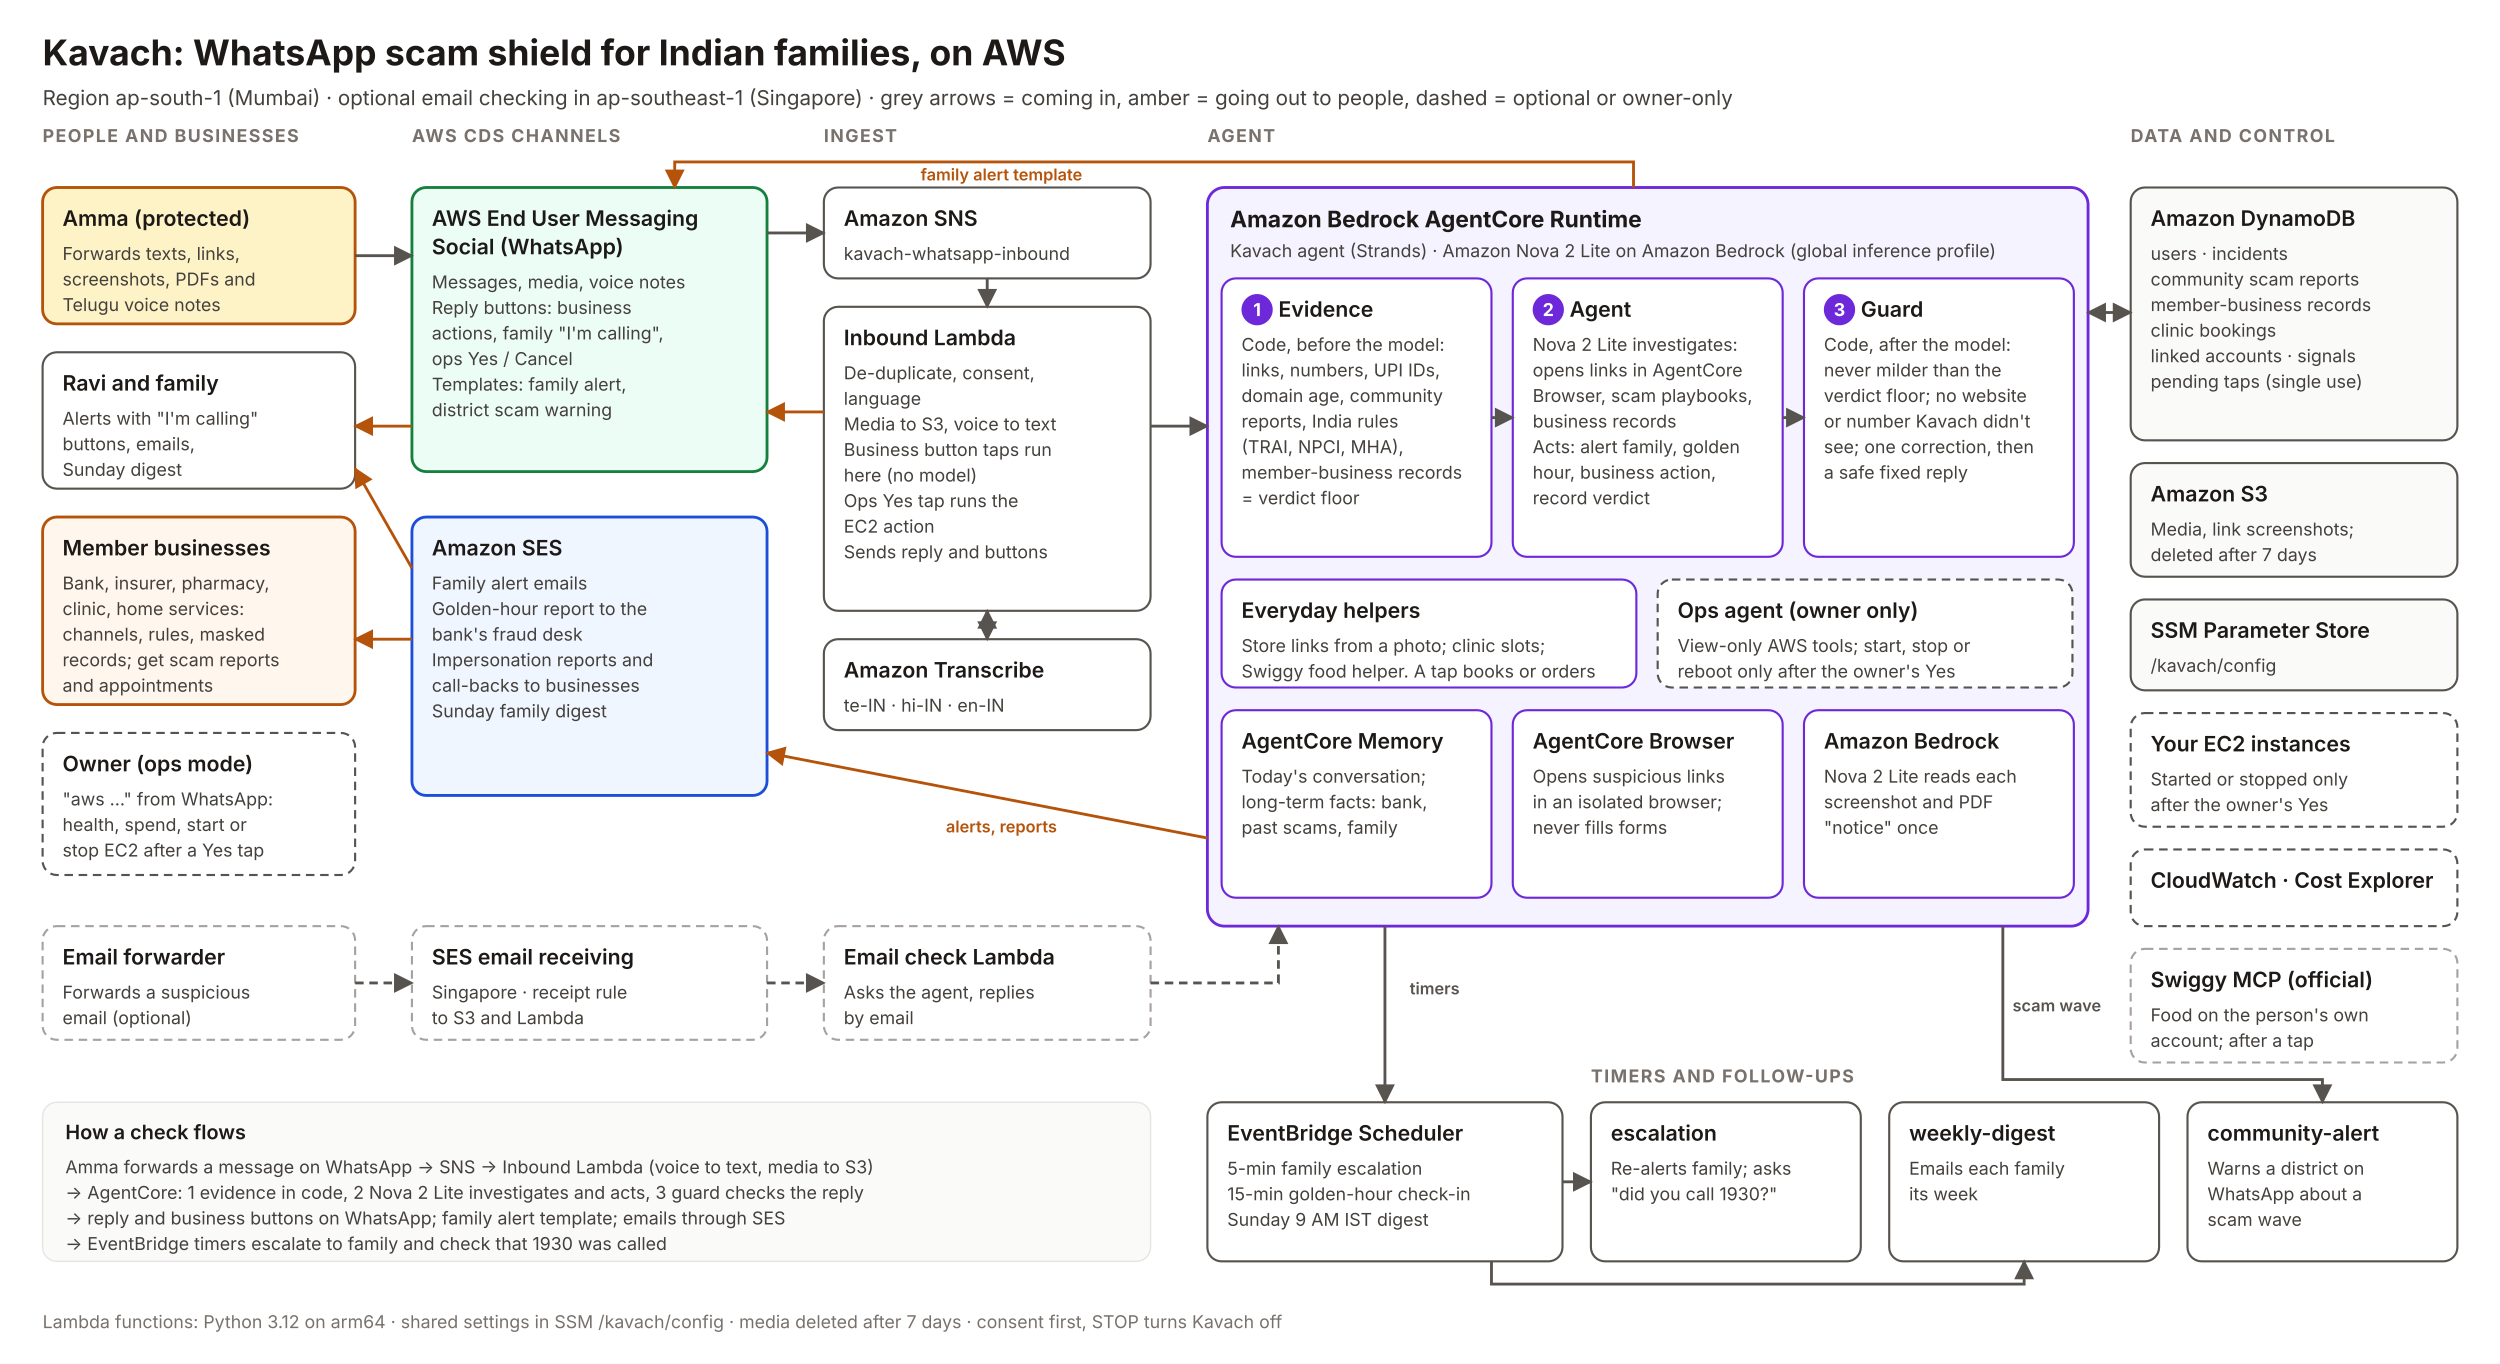
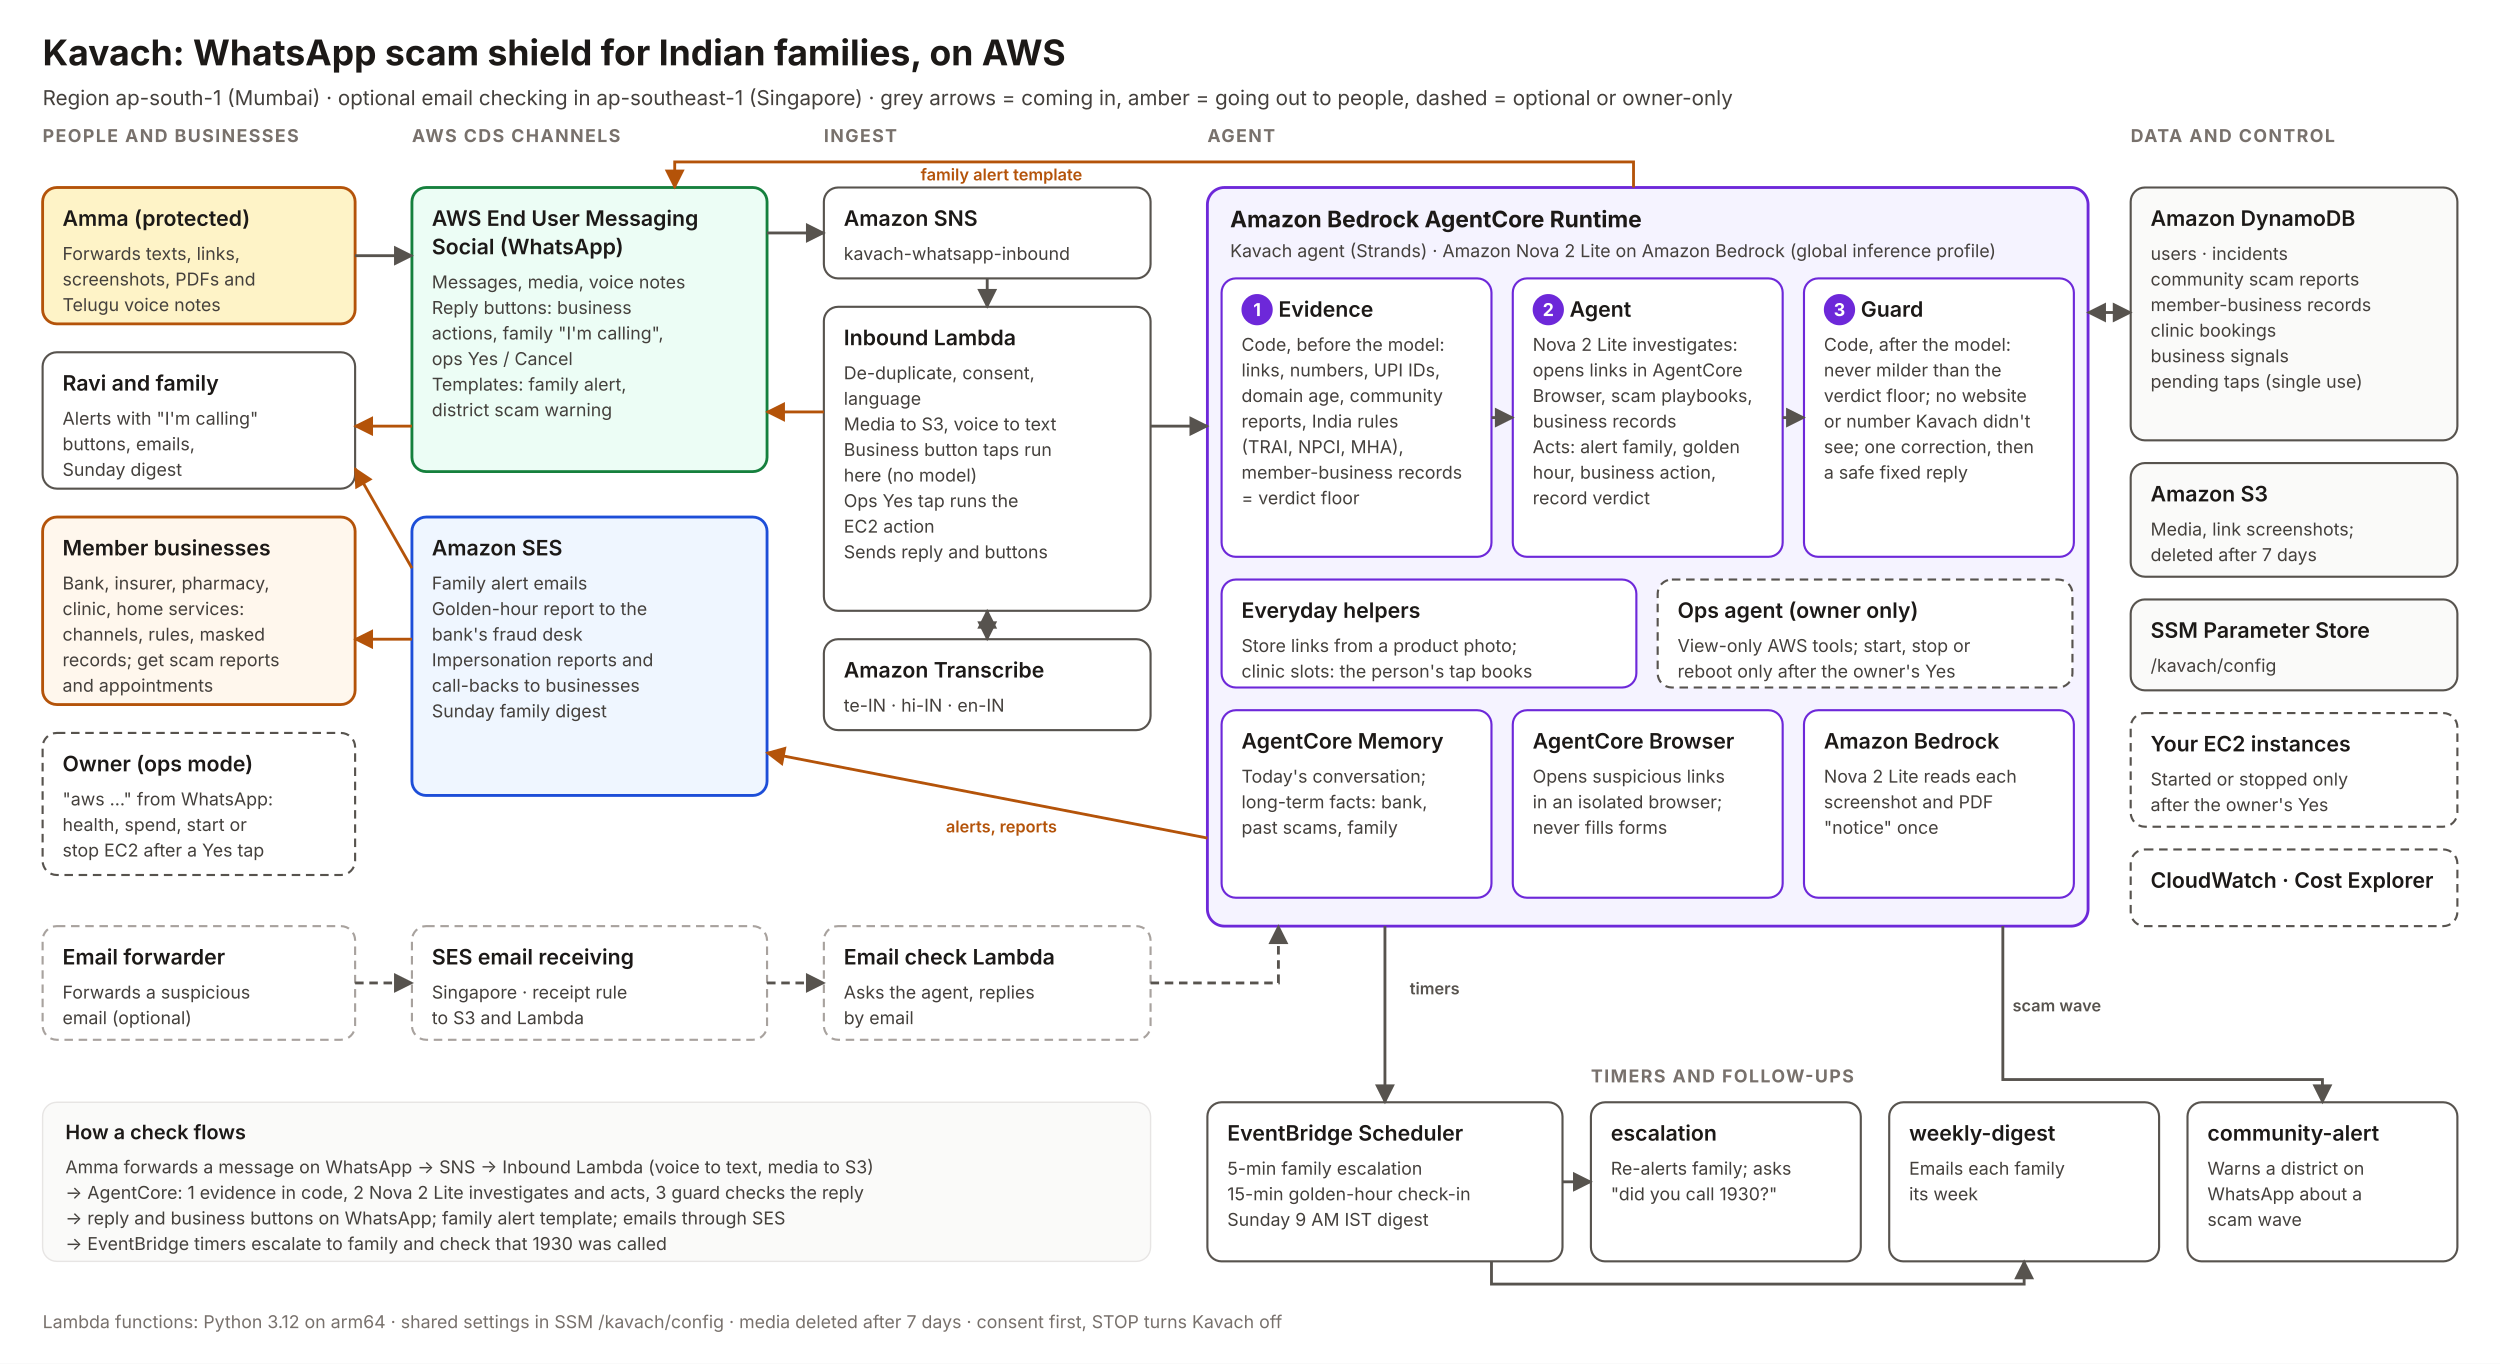
<svg xmlns="http://www.w3.org/2000/svg" viewBox="0 0 1760 960" width="1760" height="960" font-family="Inter, 'Segoe UI', 'DejaVu Sans', Arial, Helvetica, sans-serif">
  <defs>
    <marker id="arrow" viewBox="0 0 10 10" refX="9" refY="5" markerWidth="7" markerHeight="7" orient="auto-start-reverse">
      <path d="M0 0L10 5L0 10z" fill="#57534e" />
    </marker>
    <marker id="arrow-out" viewBox="0 0 10 10" refX="9" refY="5" markerWidth="7" markerHeight="7" orient="auto-start-reverse">
      <path d="M0 0L10 5L0 10z" fill="#b45309" />
    </marker>
  </defs>
  <rect width="1760" height="960" fill="#ffffff" />
  <text x="30" y="46" font-size="25" font-weight="700" fill="#1c1917" text-anchor="start">Kavach: WhatsApp scam shield for Indian families, on AWS</text>
  <text x="30" y="74" font-size="14.5" font-weight="400" fill="#44403c" text-anchor="start">Region ap-south-1 (Mumbai) · optional email checking in ap-southeast-1 (Singapore) · grey arrows = coming in, amber = going out to people, dashed = optional or owner-only</text>
  <text x="30" y="100" font-size="12.5" font-weight="700" fill="#78716c" text-anchor="start" letter-spacing="1">PEOPLE AND BUSINESSES</text>
  <text x="290" y="100" font-size="12.5" font-weight="700" fill="#78716c" text-anchor="start" letter-spacing="1">AWS CDS CHANNELS</text>
  <text x="580" y="100" font-size="12.5" font-weight="700" fill="#78716c" text-anchor="start" letter-spacing="1">INGEST</text>
  <text x="850" y="100" font-size="12.5" font-weight="700" fill="#78716c" text-anchor="start" letter-spacing="1">AGENT</text>
  <text x="1500" y="100" font-size="12.5" font-weight="700" fill="#78716c" text-anchor="start" letter-spacing="1">DATA AND CONTROL</text>
  <rect x="30" y="132" width="220" height="96" rx="10" fill="#fef3c7" stroke="#b45309" stroke-width="2" />
  <text x="44" y="159" font-size="15" font-weight="600" fill="#1c1917" text-anchor="start">Amma (protected)</text>
  <text x="44" y="183" font-size="12.5" font-weight="400" fill="#44403c" text-anchor="start">Forwards texts, links,</text>
  <text x="44" y="201.0" font-size="12.5" font-weight="400" fill="#44403c" text-anchor="start">screenshots, PDFs and</text>
  <text x="44" y="219.0" font-size="12.5" font-weight="400" fill="#44403c" text-anchor="start">Telugu voice notes</text>
  <rect x="30" y="248" width="220" height="96" rx="10" fill="#ffffff" stroke="#57534e" stroke-width="1.5" />
  <text x="44" y="275" font-size="15" font-weight="600" fill="#1c1917" text-anchor="start">Ravi and family</text>
  <text x="44" y="299" font-size="12.5" font-weight="400" fill="#44403c" text-anchor="start">Alerts with "I'm calling"</text>
  <text x="44" y="317.0" font-size="12.5" font-weight="400" fill="#44403c" text-anchor="start">buttons, emails,</text>
  <text x="44" y="335.0" font-size="12.5" font-weight="400" fill="#44403c" text-anchor="start">Sunday digest</text>
  <rect x="30" y="364" width="220" height="132" rx="10" fill="#fff7ed" stroke="#b45309" stroke-width="2" />
  <text x="44" y="391" font-size="15" font-weight="600" fill="#1c1917" text-anchor="start">Member businesses</text>
  <text x="44" y="415" font-size="12.5" font-weight="400" fill="#44403c" text-anchor="start">Bank, insurer, pharmacy,</text>
  <text x="44" y="433.0" font-size="12.5" font-weight="400" fill="#44403c" text-anchor="start">clinic, home services:</text>
  <text x="44" y="451.0" font-size="12.5" font-weight="400" fill="#44403c" text-anchor="start">channels, rules, masked</text>
  <text x="44" y="469.0" font-size="12.5" font-weight="400" fill="#44403c" text-anchor="start">records; get scam reports</text>
  <text x="44" y="487.0" font-size="12.5" font-weight="400" fill="#44403c" text-anchor="start">and appointments</text>
  <rect x="30" y="516" width="220" height="100" rx="10" fill="#ffffff" stroke="#57534e" stroke-width="1.5" stroke-dasharray="6 4" />
  <text x="44" y="543" font-size="15" font-weight="600" fill="#1c1917" text-anchor="start">Owner (ops mode)</text>
  <text x="44" y="567" font-size="12.5" font-weight="400" fill="#44403c" text-anchor="start">"aws ..." from WhatsApp:</text>
  <text x="44" y="585.0" font-size="12.5" font-weight="400" fill="#44403c" text-anchor="start">health, spend, start or</text>
  <text x="44" y="603.0" font-size="12.5" font-weight="400" fill="#44403c" text-anchor="start">stop EC2 after a Yes tap</text>
  <rect x="30" y="652" width="220" height="80" rx="10" fill="#ffffff" stroke="#a8a29e" stroke-width="1.5" stroke-dasharray="6 4" />
  <text x="44" y="679" font-size="15" font-weight="600" fill="#1c1917" text-anchor="start">Email forwarder</text>
  <text x="44" y="703" font-size="12.5" font-weight="400" fill="#44403c" text-anchor="start">Forwards a suspicious</text>
  <text x="44" y="721.0" font-size="12.5" font-weight="400" fill="#44403c" text-anchor="start">email (optional)</text>
  <rect x="290" y="132" width="250" height="200" rx="10" fill="#ecfdf5" stroke="#15803d" stroke-width="2" />
  <text x="304" y="159" font-size="15" font-weight="600" fill="#1c1917" text-anchor="start">AWS End User Messaging</text>
  <text x="304" y="179" font-size="15" font-weight="600" fill="#1c1917" text-anchor="start">Social (WhatsApp)</text>
  <text x="304" y="203" font-size="12.5" font-weight="400" fill="#44403c" text-anchor="start">Messages, media, voice notes</text>
  <text x="304" y="221.0" font-size="12.5" font-weight="400" fill="#44403c" text-anchor="start">Reply buttons: business</text>
  <text x="304" y="239.0" font-size="12.5" font-weight="400" fill="#44403c" text-anchor="start">actions, family "I'm calling",</text>
  <text x="304" y="257.0" font-size="12.5" font-weight="400" fill="#44403c" text-anchor="start">ops Yes / Cancel</text>
  <text x="304" y="275.0" font-size="12.5" font-weight="400" fill="#44403c" text-anchor="start">Templates: family alert,</text>
  <text x="304" y="293.0" font-size="12.5" font-weight="400" fill="#44403c" text-anchor="start">district scam warning</text>
  <rect x="290" y="364" width="250" height="196" rx="10" fill="#eff6ff" stroke="#1d4ed8" stroke-width="2" />
  <text x="304" y="391" font-size="15" font-weight="600" fill="#1c1917" text-anchor="start">Amazon SES</text>
  <text x="304" y="415" font-size="12.5" font-weight="400" fill="#44403c" text-anchor="start">Family alert emails</text>
  <text x="304" y="433.0" font-size="12.5" font-weight="400" fill="#44403c" text-anchor="start">Golden-hour report to the</text>
  <text x="304" y="451.0" font-size="12.5" font-weight="400" fill="#44403c" text-anchor="start">bank's fraud desk</text>
  <text x="304" y="469.0" font-size="12.5" font-weight="400" fill="#44403c" text-anchor="start">Impersonation reports and</text>
  <text x="304" y="487.0" font-size="12.5" font-weight="400" fill="#44403c" text-anchor="start">call-backs to businesses</text>
  <text x="304" y="505.0" font-size="12.5" font-weight="400" fill="#44403c" text-anchor="start">Sunday family digest</text>
  <rect x="290" y="652" width="250" height="80" rx="10" fill="#ffffff" stroke="#a8a29e" stroke-width="1.5" stroke-dasharray="6 4" />
  <text x="304" y="679" font-size="15" font-weight="600" fill="#1c1917" text-anchor="start">SES email receiving</text>
  <text x="304" y="703" font-size="12.5" font-weight="400" fill="#44403c" text-anchor="start">Singapore · receipt rule</text>
  <text x="304" y="721.0" font-size="12.5" font-weight="400" fill="#44403c" text-anchor="start">to S3 and Lambda</text>
  <rect x="580" y="132" width="230" height="64" rx="10" fill="#ffffff" stroke="#57534e" stroke-width="1.5" />
  <text x="594" y="159" font-size="15" font-weight="600" fill="#1c1917" text-anchor="start">Amazon SNS</text>
  <text x="594" y="183" font-size="12.5" font-weight="400" fill="#44403c" text-anchor="start">kavach-whatsapp-inbound</text>
  <rect x="580" y="216" width="230" height="214" rx="10" fill="#ffffff" stroke="#57534e" stroke-width="1.5" />
  <text x="594" y="243" font-size="15" font-weight="600" fill="#1c1917" text-anchor="start">Inbound Lambda</text>
  <text x="594" y="267" font-size="12.5" font-weight="400" fill="#44403c" text-anchor="start">De-duplicate, consent,</text>
  <text x="594" y="285.0" font-size="12.5" font-weight="400" fill="#44403c" text-anchor="start">language</text>
  <text x="594" y="303.0" font-size="12.5" font-weight="400" fill="#44403c" text-anchor="start">Media to S3, voice to text</text>
  <text x="594" y="321.0" font-size="12.5" font-weight="400" fill="#44403c" text-anchor="start">Business button taps run</text>
  <text x="594" y="339.0" font-size="12.5" font-weight="400" fill="#44403c" text-anchor="start">here (no model)</text>
  <text x="594" y="357.0" font-size="12.5" font-weight="400" fill="#44403c" text-anchor="start">Ops Yes tap runs the</text>
  <text x="594" y="375.0" font-size="12.5" font-weight="400" fill="#44403c" text-anchor="start">EC2 action</text>
  <text x="594" y="393.0" font-size="12.5" font-weight="400" fill="#44403c" text-anchor="start">Sends reply and buttons</text>
  <rect x="580" y="450" width="230" height="64" rx="10" fill="#ffffff" stroke="#57534e" stroke-width="1.5" />
  <text x="594" y="477" font-size="15" font-weight="600" fill="#1c1917" text-anchor="start">Amazon Transcribe</text>
  <text x="594" y="501" font-size="12.5" font-weight="400" fill="#44403c" text-anchor="start">te-IN · hi-IN · en-IN</text>
  <rect x="580" y="652" width="230" height="80" rx="10" fill="#ffffff" stroke="#a8a29e" stroke-width="1.5" stroke-dasharray="6 4" />
  <text x="594" y="679" font-size="15" font-weight="600" fill="#1c1917" text-anchor="start">Email check Lambda</text>
  <text x="594" y="703" font-size="12.5" font-weight="400" fill="#44403c" text-anchor="start">Asks the agent, replies</text>
  <text x="594" y="721.0" font-size="12.5" font-weight="400" fill="#44403c" text-anchor="start">by email</text>
  <rect x="850" y="132" width="620" height="520" rx="12" fill="#f5f3ff" stroke="#6d28d9" stroke-width="2" />
  <text x="866" y="160" font-size="16" font-weight="700" fill="#1c1917" text-anchor="start">Amazon Bedrock AgentCore Runtime</text>
  <text x="866" y="181" font-size="12.5" font-weight="400" fill="#44403c" text-anchor="start">Kavach agent (Strands) · Amazon Nova 2 Lite on Amazon Bedrock (global inference profile)</text>
  <rect x="860" y="196" width="190" height="196" rx="10" fill="#ffffff" stroke="#6d28d9" stroke-width="1.5" />
  <circle cx="885" cy="218" r="11" fill="#6d28d9" />
  <text x="885" y="222.5" font-size="12.5" font-weight="700" fill="#ffffff" text-anchor="middle">1</text>
  <text x="900" y="223" font-size="15" font-weight="600" fill="#1c1917" text-anchor="start">Evidence</text>
  <text x="874" y="247" font-size="12.5" font-weight="400" fill="#44403c" text-anchor="start">Code, before the model:</text>
  <text x="874" y="265.0" font-size="12.5" font-weight="400" fill="#44403c" text-anchor="start">links, numbers, UPI IDs,</text>
  <text x="874" y="283.0" font-size="12.5" font-weight="400" fill="#44403c" text-anchor="start">domain age, community</text>
  <text x="874" y="301.0" font-size="12.5" font-weight="400" fill="#44403c" text-anchor="start">reports, India rules</text>
  <text x="874" y="319.0" font-size="12.5" font-weight="400" fill="#44403c" text-anchor="start">(TRAI, NPCI, MHA),</text>
  <text x="874" y="337.0" font-size="12.5" font-weight="400" fill="#44403c" text-anchor="start">member-business records</text>
  <text x="874" y="355.0" font-size="12.5" font-weight="400" fill="#44403c" text-anchor="start">= verdict floor</text>
  <rect x="1065" y="196" width="190" height="196" rx="10" fill="#ffffff" stroke="#6d28d9" stroke-width="1.5" />
  <circle cx="1090" cy="218" r="11" fill="#6d28d9" />
  <text x="1090" y="222.5" font-size="12.5" font-weight="700" fill="#ffffff" text-anchor="middle">2</text>
  <text x="1105" y="223" font-size="15" font-weight="600" fill="#1c1917" text-anchor="start">Agent</text>
  <text x="1079" y="247" font-size="12.5" font-weight="400" fill="#44403c" text-anchor="start">Nova 2 Lite investigates:</text>
  <text x="1079" y="265.0" font-size="12.5" font-weight="400" fill="#44403c" text-anchor="start">opens links in AgentCore</text>
  <text x="1079" y="283.0" font-size="12.5" font-weight="400" fill="#44403c" text-anchor="start">Browser, scam playbooks,</text>
  <text x="1079" y="301.0" font-size="12.5" font-weight="400" fill="#44403c" text-anchor="start">business records</text>
  <text x="1079" y="319.0" font-size="12.5" font-weight="400" fill="#44403c" text-anchor="start">Acts: alert family, golden</text>
  <text x="1079" y="337.0" font-size="12.5" font-weight="400" fill="#44403c" text-anchor="start">hour, business action,</text>
  <text x="1079" y="355.0" font-size="12.5" font-weight="400" fill="#44403c" text-anchor="start">record verdict</text>
  <rect x="1270" y="196" width="190" height="196" rx="10" fill="#ffffff" stroke="#6d28d9" stroke-width="1.5" />
  <circle cx="1295" cy="218" r="11" fill="#6d28d9" />
  <text x="1295" y="222.5" font-size="12.5" font-weight="700" fill="#ffffff" text-anchor="middle">3</text>
  <text x="1310" y="223" font-size="15" font-weight="600" fill="#1c1917" text-anchor="start">Guard</text>
  <text x="1284" y="247" font-size="12.5" font-weight="400" fill="#44403c" text-anchor="start">Code, after the model:</text>
  <text x="1284" y="265.0" font-size="12.5" font-weight="400" fill="#44403c" text-anchor="start">never milder than the</text>
  <text x="1284" y="283.0" font-size="12.5" font-weight="400" fill="#44403c" text-anchor="start">verdict floor; no website</text>
  <text x="1284" y="301.0" font-size="12.5" font-weight="400" fill="#44403c" text-anchor="start">or number Kavach didn't</text>
  <text x="1284" y="319.0" font-size="12.5" font-weight="400" fill="#44403c" text-anchor="start">see; one correction, then</text>
  <text x="1284" y="337.0" font-size="12.5" font-weight="400" fill="#44403c" text-anchor="start">a safe fixed reply</text>
  <path d="M1050 294 L1065 294" fill="none" stroke="#57534e" stroke-width="2" marker-end="url(#arrow)" />
  <path d="M1255 294 L1270 294" fill="none" stroke="#57534e" stroke-width="2" marker-end="url(#arrow)" />
  <rect x="860" y="408" width="292" height="76" rx="10" fill="#ffffff" stroke="#6d28d9" stroke-width="1.5" />
  <text x="874" y="435" font-size="15" font-weight="600" fill="#1c1917" text-anchor="start">Everyday helpers</text>
-   <text x="874" y="459" font-size="12.5" font-weight="400" fill="#44403c" text-anchor="start">Store links from a photo; clinic slots;</text>
-   <text x="874" y="477.0" font-size="12.5" font-weight="400" fill="#44403c" text-anchor="start">Swiggy food helper. A tap books or orders</text>
+   <text x="874" y="459" font-size="12.5" font-weight="400" fill="#44403c" text-anchor="start">Store links from a product photo;</text>
+   <text x="874" y="477.0" font-size="12.5" font-weight="400" fill="#44403c" text-anchor="start">clinic slots: the person's tap books</text>
  <rect x="1167" y="408" width="292" height="76" rx="10" fill="#ffffff" stroke="#57534e" stroke-width="1.5" stroke-dasharray="6 4" />
  <text x="1181" y="435" font-size="15" font-weight="600" fill="#1c1917" text-anchor="start">Ops agent (owner only)</text>
  <text x="1181" y="459" font-size="12.5" font-weight="400" fill="#44403c" text-anchor="start">View-only AWS tools; start, stop or</text>
  <text x="1181" y="477.0" font-size="12.5" font-weight="400" fill="#44403c" text-anchor="start">reboot only after the owner's Yes</text>
  <rect x="860" y="500" width="190" height="132" rx="10" fill="#ffffff" stroke="#6d28d9" stroke-width="1.5" />
  <text x="874" y="527" font-size="15" font-weight="600" fill="#1c1917" text-anchor="start">AgentCore Memory</text>
  <text x="874" y="551" font-size="12.5" font-weight="400" fill="#44403c" text-anchor="start">Today's conversation;</text>
  <text x="874" y="569.0" font-size="12.5" font-weight="400" fill="#44403c" text-anchor="start">long-term facts: bank,</text>
  <text x="874" y="587.0" font-size="12.5" font-weight="400" fill="#44403c" text-anchor="start">past scams, family</text>
  <rect x="1065" y="500" width="190" height="132" rx="10" fill="#ffffff" stroke="#6d28d9" stroke-width="1.5" />
  <text x="1079" y="527" font-size="15" font-weight="600" fill="#1c1917" text-anchor="start">AgentCore Browser</text>
  <text x="1079" y="551" font-size="12.5" font-weight="400" fill="#44403c" text-anchor="start">Opens suspicious links</text>
  <text x="1079" y="569.0" font-size="12.5" font-weight="400" fill="#44403c" text-anchor="start">in an isolated browser;</text>
  <text x="1079" y="587.0" font-size="12.5" font-weight="400" fill="#44403c" text-anchor="start">never fills forms</text>
  <rect x="1270" y="500" width="190" height="132" rx="10" fill="#ffffff" stroke="#6d28d9" stroke-width="1.5" />
  <text x="1284" y="527" font-size="15" font-weight="600" fill="#1c1917" text-anchor="start">Amazon Bedrock</text>
  <text x="1284" y="551" font-size="12.5" font-weight="400" fill="#44403c" text-anchor="start">Nova 2 Lite reads each</text>
  <text x="1284" y="569.0" font-size="12.5" font-weight="400" fill="#44403c" text-anchor="start">screenshot and PDF</text>
  <text x="1284" y="587.0" font-size="12.5" font-weight="400" fill="#44403c" text-anchor="start">"notice" once</text>
  <rect x="1500" y="132" width="230" height="178" rx="10" fill="#fafaf9" stroke="#57534e" stroke-width="1.5" />
  <text x="1514" y="159" font-size="15" font-weight="600" fill="#1c1917" text-anchor="start">Amazon DynamoDB</text>
  <text x="1514" y="183" font-size="12.5" font-weight="400" fill="#44403c" text-anchor="start">users · incidents</text>
  <text x="1514" y="201.0" font-size="12.5" font-weight="400" fill="#44403c" text-anchor="start">community scam reports</text>
  <text x="1514" y="219.0" font-size="12.5" font-weight="400" fill="#44403c" text-anchor="start">member-business records</text>
  <text x="1514" y="237.0" font-size="12.5" font-weight="400" fill="#44403c" text-anchor="start">clinic bookings</text>
-   <text x="1514" y="255.0" font-size="12.5" font-weight="400" fill="#44403c" text-anchor="start">linked accounts · signals</text>
+   <text x="1514" y="255.0" font-size="12.5" font-weight="400" fill="#44403c" text-anchor="start">business signals</text>
  <text x="1514" y="273.0" font-size="12.5" font-weight="400" fill="#44403c" text-anchor="start">pending taps (single use)</text>
  <rect x="1500" y="326" width="230" height="80" rx="10" fill="#fafaf9" stroke="#57534e" stroke-width="1.5" />
  <text x="1514" y="353" font-size="15" font-weight="600" fill="#1c1917" text-anchor="start">Amazon S3</text>
  <text x="1514" y="377" font-size="12.5" font-weight="400" fill="#44403c" text-anchor="start">Media, link screenshots;</text>
  <text x="1514" y="395.0" font-size="12.5" font-weight="400" fill="#44403c" text-anchor="start">deleted after 7 days</text>
  <rect x="1500" y="422" width="230" height="64" rx="10" fill="#fafaf9" stroke="#57534e" stroke-width="1.5" />
  <text x="1514" y="449" font-size="15" font-weight="600" fill="#1c1917" text-anchor="start">SSM Parameter Store</text>
  <text x="1514" y="473" font-size="12.5" font-weight="400" fill="#44403c" text-anchor="start">/kavach/config</text>
  <rect x="1500" y="502" width="230" height="80" rx="10" fill="#ffffff" stroke="#57534e" stroke-width="1.5" stroke-dasharray="6 4" />
  <text x="1514" y="529" font-size="15" font-weight="600" fill="#1c1917" text-anchor="start">Your EC2 instances</text>
  <text x="1514" y="553" font-size="12.5" font-weight="400" fill="#44403c" text-anchor="start">Started or stopped only</text>
  <text x="1514" y="571.0" font-size="12.5" font-weight="400" fill="#44403c" text-anchor="start">after the owner's Yes</text>
  <rect x="1500" y="598" width="230" height="54" rx="10" fill="#ffffff" stroke="#57534e" stroke-width="1.5" stroke-dasharray="6 4" />
  <text x="1514" y="625" font-size="15" font-weight="600" fill="#1c1917" text-anchor="start">CloudWatch · Cost Explorer</text>
-   <rect x="1500" y="668" width="230" height="80" rx="10" fill="#ffffff" stroke="#a8a29e" stroke-width="1.5" stroke-dasharray="6 4" />
-   <text x="1514" y="695" font-size="15" font-weight="600" fill="#1c1917" text-anchor="start">Swiggy MCP (official)</text>
-   <text x="1514" y="719" font-size="12.5" font-weight="400" fill="#44403c" text-anchor="start">Food on the person's own</text>
-   <text x="1514" y="737.0" font-size="12.5" font-weight="400" fill="#44403c" text-anchor="start">account; after a tap</text>
  <text x="1120" y="762" font-size="12.5" font-weight="700" fill="#78716c" text-anchor="start" letter-spacing="1">TIMERS AND FOLLOW-UPS</text>
  <rect x="850" y="776" width="250" height="112" rx="10" fill="#ffffff" stroke="#57534e" stroke-width="1.5" />
  <text x="864" y="803" font-size="15" font-weight="600" fill="#1c1917" text-anchor="start">EventBridge Scheduler</text>
  <text x="864" y="827" font-size="12.5" font-weight="400" fill="#44403c" text-anchor="start">5-min family escalation</text>
  <text x="864" y="845.0" font-size="12.5" font-weight="400" fill="#44403c" text-anchor="start">15-min golden-hour check-in</text>
  <text x="864" y="863.0" font-size="12.5" font-weight="400" fill="#44403c" text-anchor="start">Sunday 9 AM IST digest</text>
  <rect x="1120" y="776" width="190" height="112" rx="10" fill="#ffffff" stroke="#57534e" stroke-width="1.5" />
  <text x="1134" y="803" font-size="15" font-weight="600" fill="#1c1917" text-anchor="start">escalation</text>
  <text x="1134" y="827" font-size="12.5" font-weight="400" fill="#44403c" text-anchor="start">Re-alerts family; asks</text>
  <text x="1134" y="845.0" font-size="12.5" font-weight="400" fill="#44403c" text-anchor="start">"did you call 1930?"</text>
  <rect x="1330" y="776" width="190" height="112" rx="10" fill="#ffffff" stroke="#57534e" stroke-width="1.5" />
  <text x="1344" y="803" font-size="15" font-weight="600" fill="#1c1917" text-anchor="start">weekly-digest</text>
  <text x="1344" y="827" font-size="12.5" font-weight="400" fill="#44403c" text-anchor="start">Emails each family</text>
  <text x="1344" y="845.0" font-size="12.5" font-weight="400" fill="#44403c" text-anchor="start">its week</text>
  <rect x="1540" y="776" width="190" height="112" rx="10" fill="#ffffff" stroke="#57534e" stroke-width="1.5" />
  <text x="1554" y="803" font-size="15" font-weight="600" fill="#1c1917" text-anchor="start">community-alert</text>
  <text x="1554" y="827" font-size="12.5" font-weight="400" fill="#44403c" text-anchor="start">Warns a district on</text>
  <text x="1554" y="845.0" font-size="12.5" font-weight="400" fill="#44403c" text-anchor="start">WhatsApp about a</text>
  <text x="1554" y="863.0" font-size="12.5" font-weight="400" fill="#44403c" text-anchor="start">scam wave</text>
  <path d="M1100 832 L1120 832" fill="none" stroke="#57534e" stroke-width="2" marker-end="url(#arrow)" />
  <path d="M1050 888 L1050 904 L1425 904 L1425 888" fill="none" stroke="#57534e" stroke-width="2" marker-end="url(#arrow)" />
  <rect x="30" y="776" width="780" height="112" rx="10" fill="#fafaf9" stroke="#e7e5e4" />
  <text x="46" y="802" font-size="14" font-weight="600" fill="#1c1917" text-anchor="start">How a check flows</text>
  <text x="46" y="826" font-size="12.5" font-weight="400" fill="#44403c" text-anchor="start">Amma forwards a message on WhatsApp → SNS → Inbound Lambda (voice to text, media to S3)</text>
  <text x="46" y="844" font-size="12.5" font-weight="400" fill="#44403c" text-anchor="start">→ AgentCore: 1 evidence in code, 2 Nova 2 Lite investigates and acts, 3 guard checks the reply</text>
  <text x="46" y="862" font-size="12.5" font-weight="400" fill="#44403c" text-anchor="start">→ reply and business buttons on WhatsApp; family alert template; emails through SES</text>
  <text x="46" y="880" font-size="12.5" font-weight="400" fill="#44403c" text-anchor="start">→ EventBridge timers escalate to family and check that 1930 was called</text>
  <text x="30" y="935" font-size="12.5" font-weight="400" fill="#78716c" text-anchor="start">Lambda functions: Python 3.12 on arm64 · shared settings in SSM /kavach/config · media deleted after 7 days · consent first, STOP turns Kavach off</text>
  <path d="M250 180 L290 180" fill="none" stroke="#57534e" stroke-width="2" marker-end="url(#arrow)" />
  <path d="M540 164 L580 164" fill="none" stroke="#57534e" stroke-width="2" marker-end="url(#arrow)" />
  <path d="M695.0 196 L695.0 216" fill="none" stroke="#57534e" stroke-width="2" marker-end="url(#arrow)" />
  <path d="M695.0 430 L695.0 450" fill="none" stroke="#57534e" stroke-width="2" marker-start="url(#arrow)" marker-end="url(#arrow)" />
  <path d="M810 300 L850 300" fill="none" stroke="#57534e" stroke-width="2" marker-end="url(#arrow)" />
  <path d="M580 290 L540 290" fill="none" stroke="#b45309" stroke-width="2" marker-end="url(#arrow-out)" />
  <path d="M850 590 L540 530" fill="none" stroke="#b45309" stroke-width="2" marker-end="url(#arrow-out)" />
  <text x="705" y="586" font-size="11.5" font-weight="600" fill="#b45309" text-anchor="middle">alerts, reports</text>
  <path d="M1150 132 L1150 114 L475.0 114 L475.0 132" fill="none" stroke="#b45309" stroke-width="2" marker-end="url(#arrow-out)" />
  <text x="705" y="127" font-size="11.5" font-weight="600" fill="#b45309" text-anchor="middle">family alert template</text>
  <path d="M290 300 L250 300" fill="none" stroke="#b45309" stroke-width="2" marker-end="url(#arrow-out)" />
  <path d="M290 400 L250 330" fill="none" stroke="#b45309" stroke-width="2" marker-end="url(#arrow-out)" />
  <path d="M290 450 L250 450" fill="none" stroke="#b45309" stroke-width="2" marker-end="url(#arrow-out)" />
  <path d="M250 692 L290 692" fill="none" stroke="#57534e" stroke-width="2" stroke-dasharray="6 4" marker-end="url(#arrow)" />
  <path d="M540 692 L580 692" fill="none" stroke="#57534e" stroke-width="2" stroke-dasharray="6 4" marker-end="url(#arrow)" />
  <path d="M810 692 L900 692 L900 652" fill="none" stroke="#57534e" stroke-width="2" stroke-dasharray="6 4" marker-end="url(#arrow)" />
  <path d="M1470 220 L1500 220" fill="none" stroke="#57534e" stroke-width="2" marker-start="url(#arrow)" marker-end="url(#arrow)" />
  <path d="M975 652 L975 776" fill="none" stroke="#57534e" stroke-width="2" marker-end="url(#arrow)" />
  <text x="1010" y="700" font-size="11.5" font-weight="600" fill="#57534e" text-anchor="middle">timers</text>
  <path d="M1410 652 L1410 760 L1635 760 L1635 776" fill="none" stroke="#57534e" stroke-width="2" marker-end="url(#arrow)" />
  <text x="1448" y="712" font-size="11.5" font-weight="600" fill="#57534e" text-anchor="middle">scam wave</text>
</svg>
